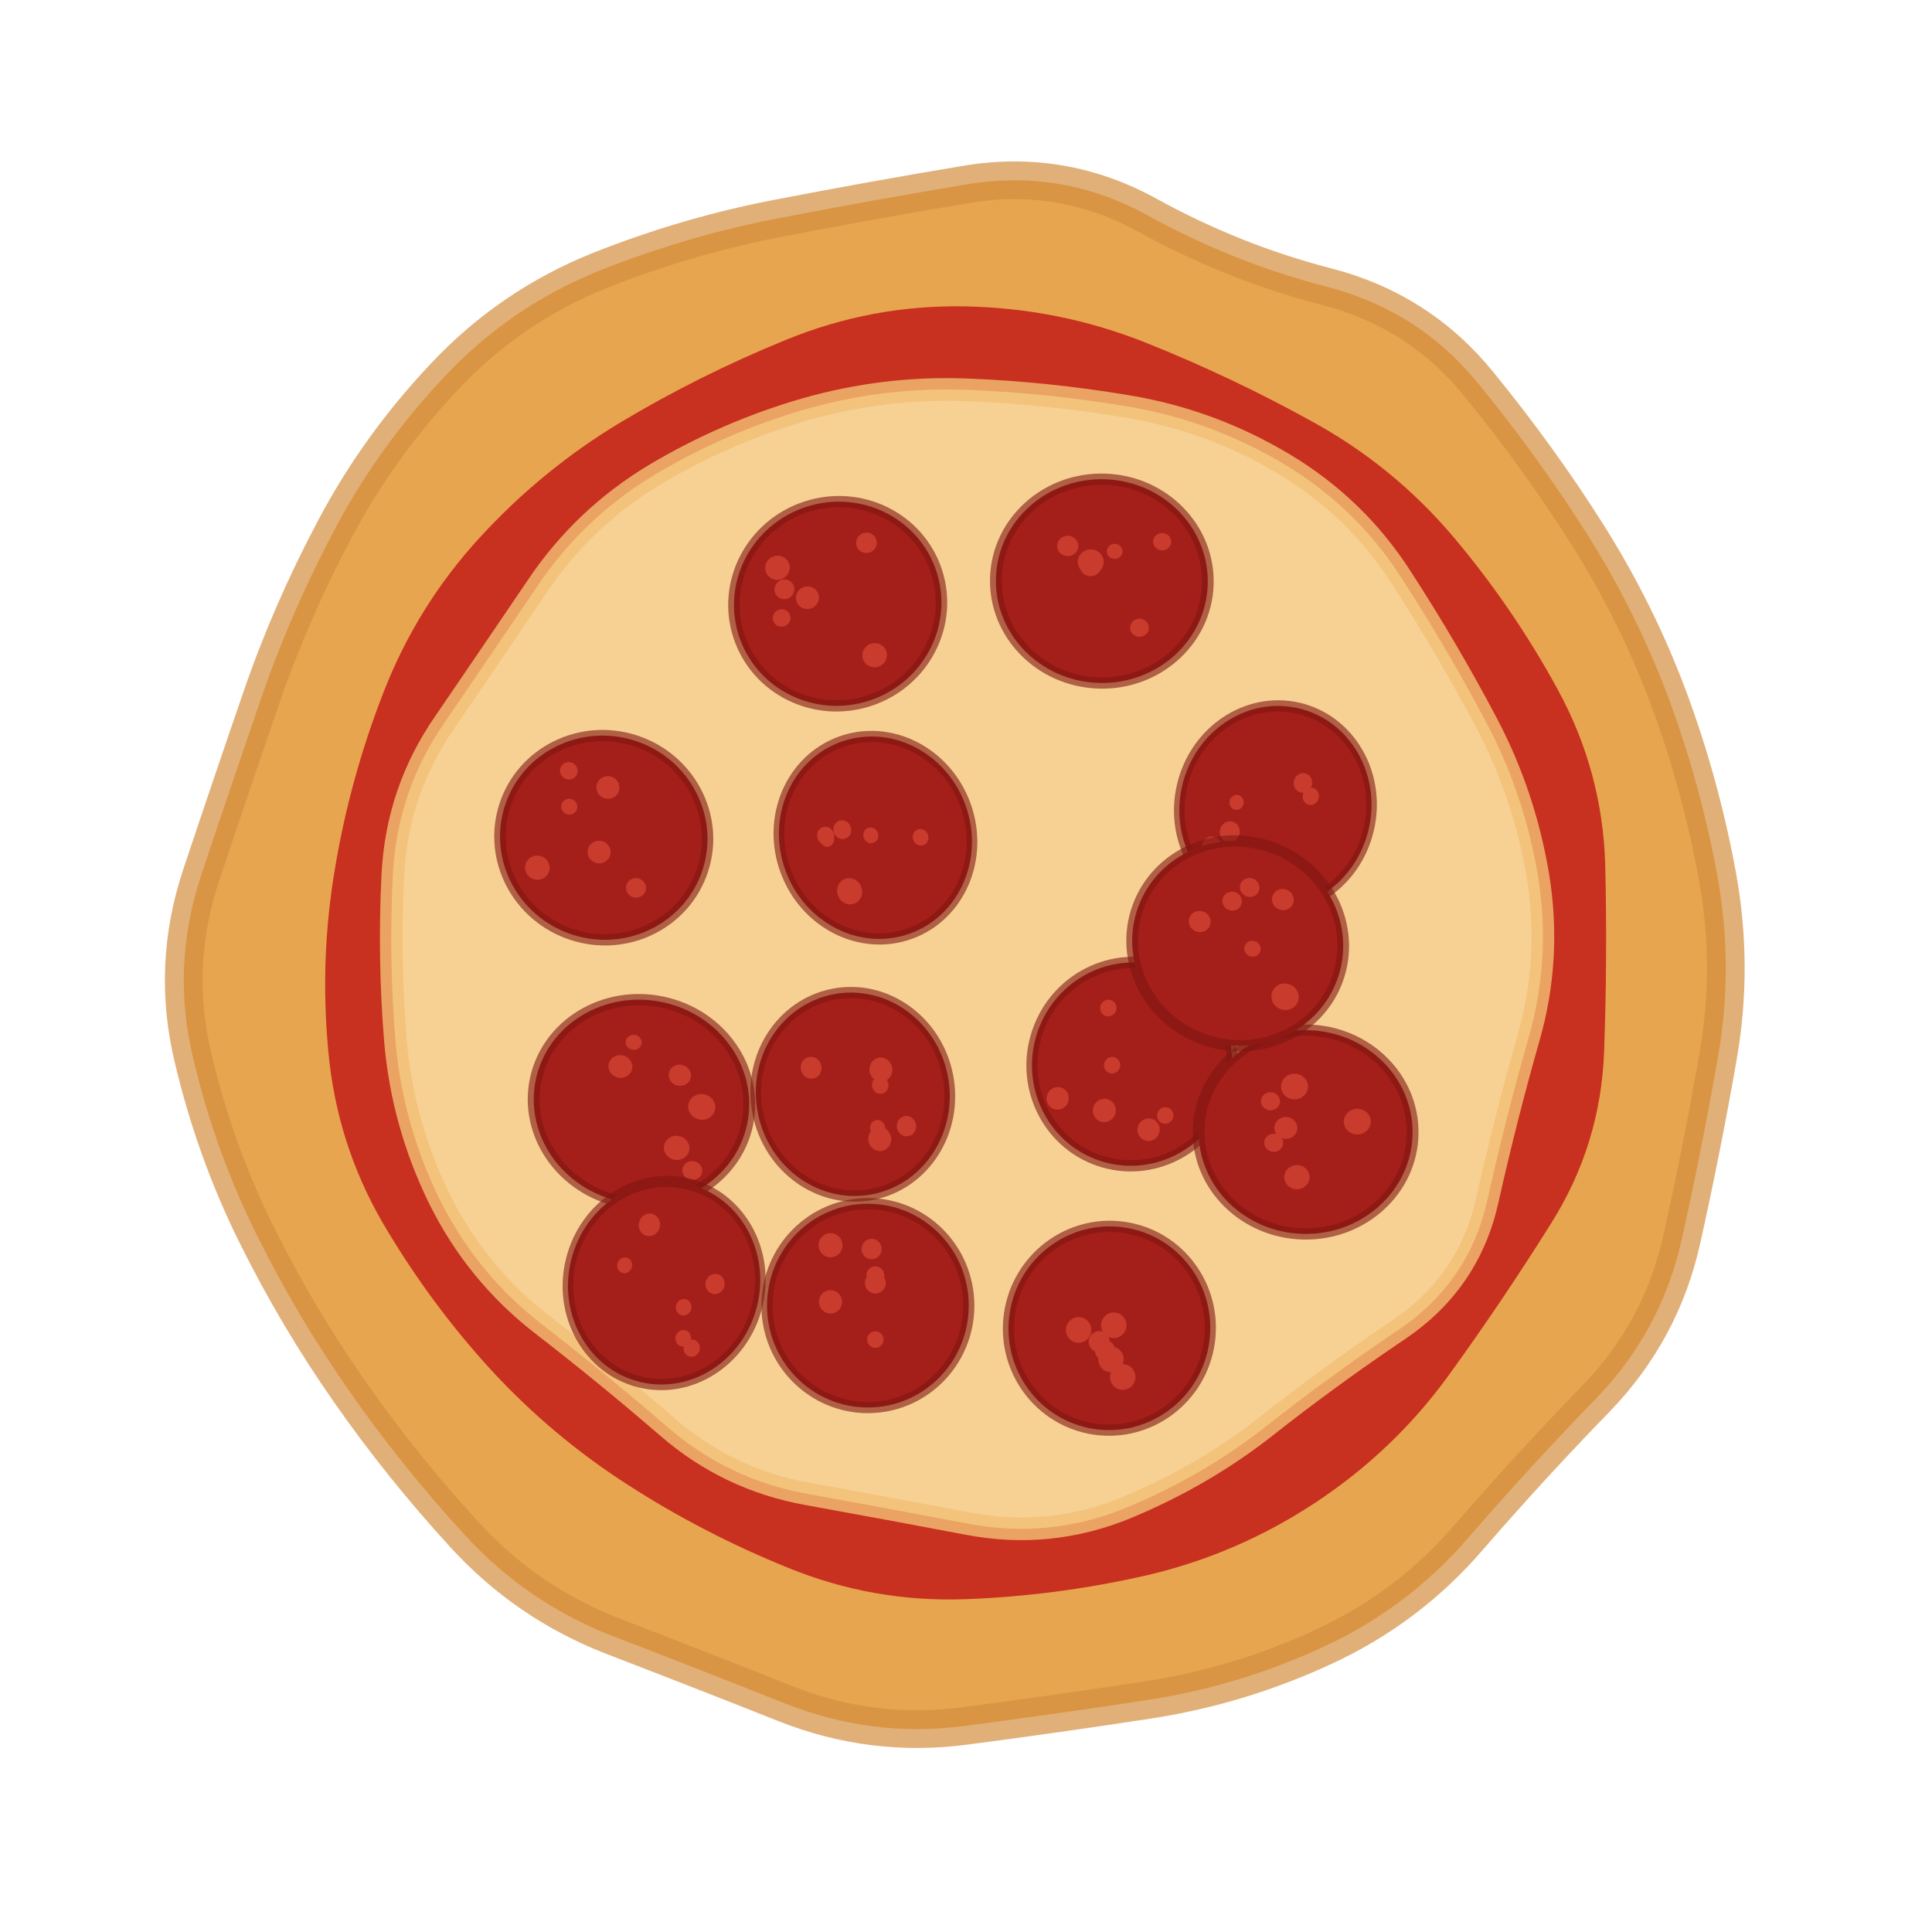
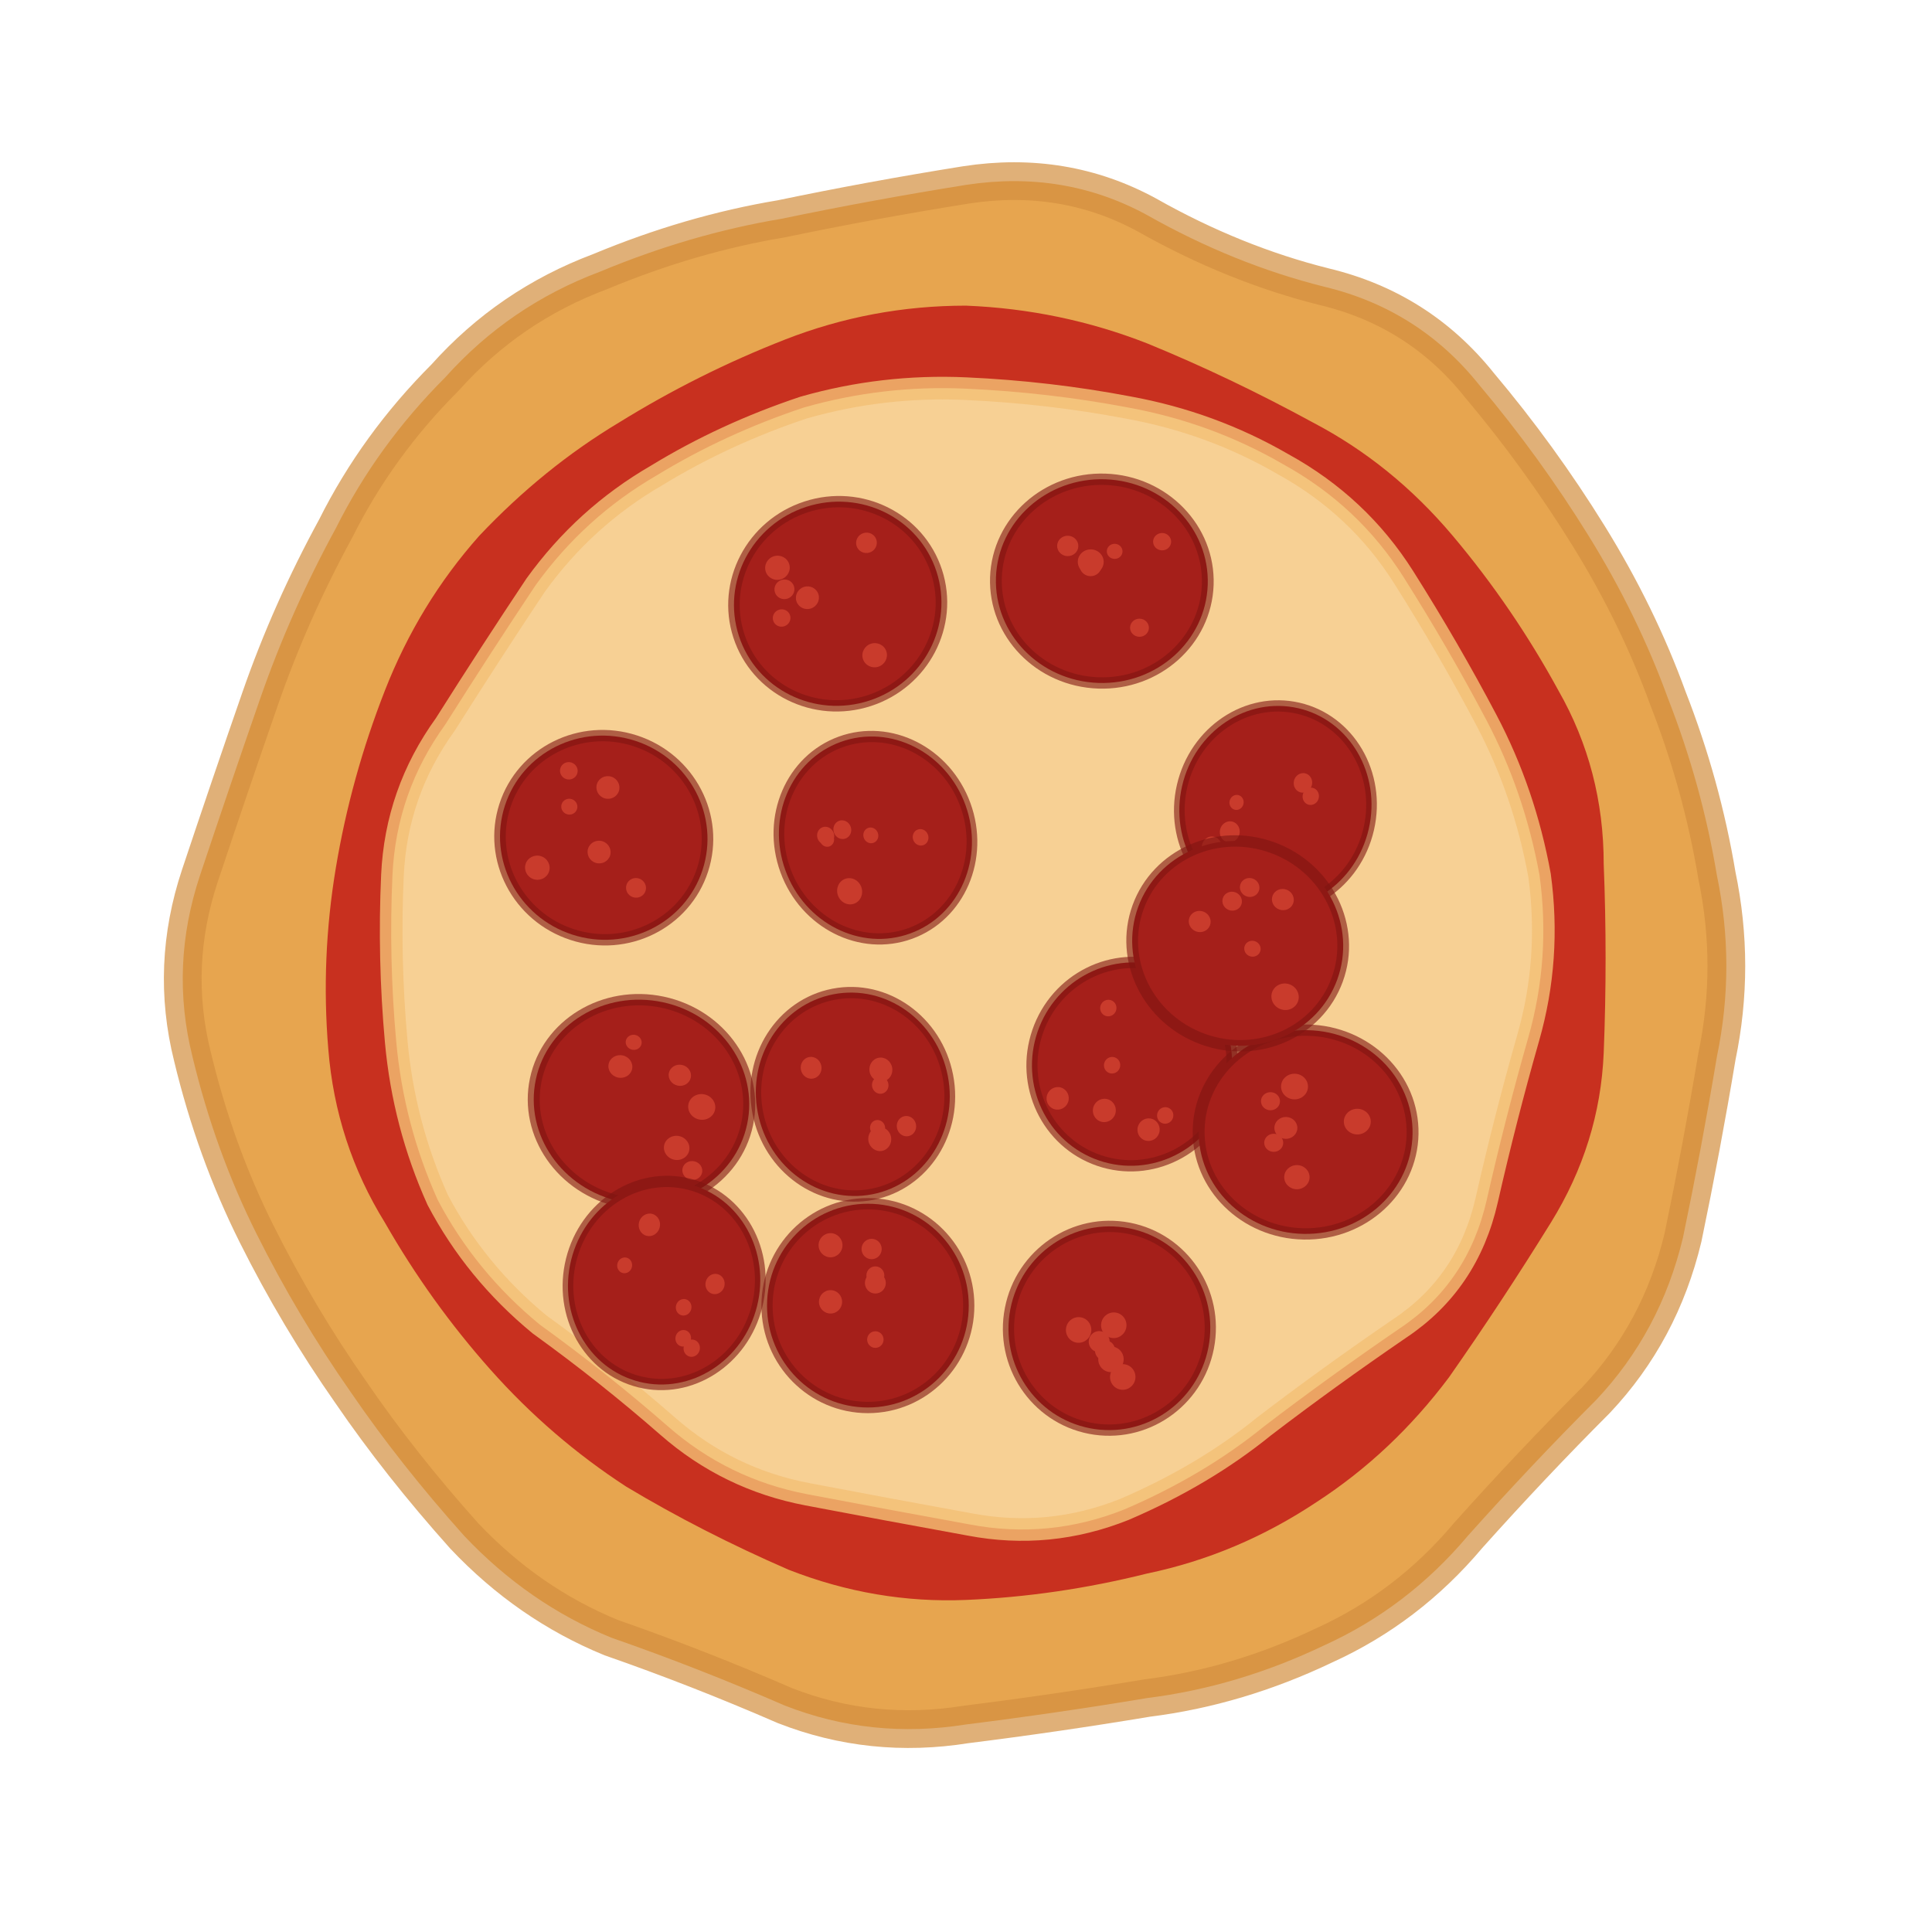
<svg xmlns="http://www.w3.org/2000/svg" viewBox="0 0 512 512">
-   <path d="M455.3,280.0Q451.1,304.1 445.7,328.4Q440.3,352.7 423.0,370.6Q405.6,388.5 389.4,407.2Q373.3,426.0 350.8,436.4Q328.4,446.8 304.2,450.5Q280.1,454.2 255.6,457.4Q231.2,460.6 208.2,451.5Q185.3,442.4 162.4,433.6Q139.5,424.7 123.0,406.6Q106.4,388.5 92.6,368.7Q78.8,349.0 67.9,327.0Q57.0,305.0 51.2,280.5Q45.3,256.0 53.3,232.0Q61.3,208.0 69.2,185.1Q77.1,162.1 88.8,140.1Q100.4,118.2 117.9,99.7Q135.3,81.2 158.9,71.7Q182.6,62.3 207.0,57.7Q231.3,53.0 256.5,48.8Q281.7,44.7 304.2,57.1Q326.7,69.5 351.3,75.9Q376.0,82.2 391.9,101.8Q407.9,121.4 420.9,142.0Q433.9,162.7 442.3,185.3Q450.7,208.0 455.1,232.0Q459.5,256.0 455.3,280.0Z" fill="#e7a54f" />
-   <path d="M455.3,280.0Q451.1,304.1 445.7,328.4Q440.3,352.7 423.0,370.6Q405.6,388.5 389.4,407.2Q373.3,426.0 350.8,436.4Q328.4,446.8 304.2,450.5Q280.1,454.2 255.6,457.4Q231.2,460.6 208.2,451.5Q185.3,442.4 162.4,433.6Q139.5,424.7 123.0,406.6Q106.4,388.5 92.6,368.7Q78.8,349.0 67.9,327.0Q57.0,305.0 51.2,280.5Q45.3,256.0 53.3,232.0Q61.3,208.0 69.2,185.1Q77.1,162.1 88.8,140.1Q100.4,118.2 117.9,99.7Q135.3,81.2 158.9,71.7Q182.6,62.3 207.0,57.7Q231.3,53.0 256.5,48.8Q281.7,44.7 304.2,57.1Q326.7,69.5 351.3,75.9Q376.0,82.2 391.9,101.8Q407.9,121.4 420.9,142.0Q433.9,162.7 442.3,185.3Q450.7,208.0 455.1,232.0Q459.5,256.0 455.3,280.0Z" fill="none" stroke="#d48f3f" stroke-width="10" opacity="0.7" />
-   <path d="M425.1,278.7Q424.2,303.4 411.0,324.3Q397.9,345.2 383.6,364.9Q369.2,384.6 348.6,398.2Q328.0,411.8 304.2,417.4Q280.3,422.9 255.9,423.8Q231.5,424.7 208.9,415.5Q186.4,406.4 166.4,393.5Q146.3,380.6 130.1,363.0Q113.9,345.3 101.5,324.2Q89.2,303.0 87.0,278.5Q84.7,254.0 88.8,230.0Q92.8,206.1 101.7,183.3Q110.6,160.5 127.1,142.5Q143.7,124.4 164.5,111.9Q185.4,99.4 208.2,90.1Q231.1,80.7 255.9,81.2Q280.8,81.7 303.6,90.8Q326.4,99.9 347.7,111.7Q369.1,123.4 385.0,142.1Q400.9,160.9 412.8,182.7Q424.7,204.5 425.4,229.2Q426.0,254.0 425.1,278.7Z" fill="#c8301f" />
-   <path d="M405.1,275.0Q399.1,296.0 394.2,317.9Q389.4,339.7 370.8,352.3Q352.1,364.9 335.4,378.1Q318.7,391.2 298.4,399.6Q278.1,407.9 256.6,403.8Q235.0,399.7 214.0,395.9Q192.9,392.1 176.8,378.1Q160.6,364.1 143.4,350.8Q126.2,337.4 116.4,317.6Q106.7,297.8 104.8,275.9Q103.0,254.0 104.1,231.9Q105.2,209.7 117.8,191.5Q130.3,173.2 142.5,155.2Q154.7,137.1 173.5,125.8Q192.3,114.6 213.3,108.5Q234.2,102.5 255.9,103.3Q277.5,104.1 299.3,107.8Q321.1,111.5 340.3,123.0Q359.5,134.5 371.5,153.3Q383.6,172.0 393.8,191.3Q404.0,210.5 407.6,232.3Q411.1,254.0 405.1,275.0Z" fill="#f7d094" />
-   <path d="M405.1,275.0Q399.1,296.0 394.2,317.9Q389.4,339.7 370.8,352.3Q352.1,364.9 335.4,378.1Q318.7,391.2 298.4,399.6Q278.1,407.9 256.6,403.8Q235.0,399.7 214.0,395.9Q192.9,392.1 176.8,378.1Q160.6,364.1 143.4,350.8Q126.2,337.4 116.4,317.6Q106.7,297.8 104.8,275.9Q103.0,254.0 104.1,231.9Q105.2,209.7 117.8,191.5Q130.3,173.2 142.5,155.2Q154.7,137.1 173.5,125.8Q192.3,114.6 213.3,108.5Q234.2,102.5 255.9,103.3Q277.5,104.1 299.3,107.8Q321.1,111.5 340.3,123.0Q359.5,134.5 371.5,153.3Q383.6,172.0 393.8,191.3Q404.0,210.5 407.6,232.3Q411.1,254.0 405.1,275.0Z" fill="none" stroke="#f3bf74" stroke-width="6" opacity="0.8" />
-   <g transform="translate(222 160) rotate(-18) scale(1.02 1)">
-     <circle r="27" fill="#a51f1a" />
-     <circle r="27" fill="none" stroke="#7f1511" stroke-width="3" opacity="0.6" />
-     <circle cx="5" cy="16" r="3.2" fill="#c93b2c" />
-     <circle cx="-7" cy="-4" r="3.0" fill="#c93b2c" />
-     <circle cx="-15" cy="-1" r="2.3" fill="#c93b2c" />
-     <circle cx="-12" cy="-14" r="3.2" fill="#c93b2c" />
-     <circle cx="-12" cy="-8" r="2.6" fill="#c93b2c" />
-     <circle cx="12" cy="-13" r="2.7" fill="#c93b2c" />
-   </g>
-   <g transform="translate(292 154) rotate(2) scale(1.04 1)">
-     <circle r="27" fill="#a51f1a" />
-     <circle r="27" fill="none" stroke="#7f1511" stroke-width="3" opacity="0.6" />
-     <circle cx="10" cy="12" r="2.4" fill="#c93b2c" />
-     <circle cx="-3" cy="-5" r="3.3" fill="#c93b2c" />
-     <circle cx="15" cy="-11" r="2.3" fill="#c93b2c" />
-     <circle cx="-9" cy="-9" r="2.7" fill="#c93b2c" />
-     <circle cx="3" cy="-8" r="2.0" fill="#c93b2c" />
-     <circle cx="-3" cy="-4" r="2.8" fill="#c93b2c" />
-   </g>
-   <g transform="translate(160 222) rotate(18) scale(1.02 1)">
-     <circle r="27" fill="#a51f1a" />
-     <circle r="27" fill="none" stroke="#7f1511" stroke-width="3" opacity="0.6" />
-     <circle cx="0" cy="4" r="3.0" fill="#c93b2c" />
-     <circle cx="-14" cy="13" r="3.2" fill="#c93b2c" />
-     <circle cx="12" cy="10" r="2.6" fill="#c93b2c" />
-     <circle cx="-3" cy="-13" r="3.0" fill="#c93b2c" />
-     <circle cx="-14" cy="-14" r="2.3" fill="#c93b2c" />
-     <circle cx="-11" cy="-5" r="2.1" fill="#c93b2c" />
-   </g>
-   <g transform="translate(232 222) rotate(-20) scale(0.94 1)">
-     <circle r="27" fill="#a51f1a" />
-     <circle r="27" fill="none" stroke="#7f1511" stroke-width="3" opacity="0.6" />
-     <circle cx="-13" cy="-4" r="2.0" fill="#c93b2c" />
-     <circle cx="12" cy="4" r="2.2" fill="#c93b2c" />
-     <circle cx="-8" cy="-5" r="2.5" fill="#c93b2c" />
-     <circle cx="-12" cy="11" r="3.5" fill="#c93b2c" />
-     <circle cx="-1" cy="-1" r="2.1" fill="#c93b2c" />
-     <circle cx="-13" cy="-5" r="2.4" fill="#c93b2c" />
-   </g>
-   <g transform="translate(338 214) rotate(13) scale(0.94 1)">
-     <circle r="27" fill="#a51f1a" />
-     <circle r="27" fill="none" stroke="#7f1511" stroke-width="3" opacity="0.6" />
-     <circle cx="-15" cy="14" r="2.8" fill="#c93b2c" />
-     <circle cx="-11" cy="1" r="2.0" fill="#c93b2c" />
-     <circle cx="1" cy="15" r="3.3" fill="#c93b2c" />
-     <circle cx="6" cy="-8" r="2.6" fill="#c93b2c" />
-     <circle cx="-11" cy="9" r="2.8" fill="#c93b2c" />
-     <circle cx="9" cy="-5" r="2.3" fill="#c93b2c" />
-   </g>
-   <g transform="translate(170 292) rotate(12) scale(1.06 1)">
-     <circle r="27" fill="#a51f1a" />
-     <circle r="27" fill="none" stroke="#7f1511" stroke-width="3" opacity="0.6" />
-     <circle cx="11" cy="10" r="3.2" fill="#c93b2c" />
-     <circle cx="8" cy="-9" r="2.8" fill="#c93b2c" />
-     <circle cx="-5" cy="-15" r="2.0" fill="#c93b2c" />
-     <circle cx="-7" cy="-8" r="3.0" fill="#c93b2c" />
-     <circle cx="15" cy="-2" r="3.4" fill="#c93b2c" />
-     <circle cx="16" cy="15" r="2.5" fill="#c93b2c" />
-   </g>
-   <g transform="translate(226 290) rotate(-11) scale(0.95 1)">
-     <circle r="27" fill="#a51f1a" />
-     <circle r="27" fill="none" stroke="#7f1511" stroke-width="3" opacity="0.6" />
-     <circle cx="-10" cy="-9" r="2.9" fill="#c93b2c" />
-     <circle cx="13" cy="11" r="2.7" fill="#c93b2c" />
-     <circle cx="5" cy="10" r="2.1" fill="#c93b2c" />
-     <circle cx="5" cy="13" r="3.2" fill="#c93b2c" />
-     <circle cx="8" cy="-1" r="2.3" fill="#c93b2c" />
-     <circle cx="9" cy="-5" r="3.2" fill="#c93b2c" />
-   </g>
-   <g transform="translate(300 282) rotate(19) scale(0.98 1)">
-     <circle r="27" fill="#a51f1a" />
-     <circle r="27" fill="none" stroke="#7f1511" stroke-width="3" opacity="0.6" />
-     <circle cx="-3" cy="14" r="3.1" fill="#c93b2c" />
-     <circle cx="-11" cy="-12" r="2.2" fill="#c93b2c" />
-     <circle cx="13" cy="10" r="2.2" fill="#c93b2c" />
-     <circle cx="10" cy="15" r="3.0" fill="#c93b2c" />
-     <circle cx="-5" cy="2" r="2.2" fill="#c93b2c" />
-     <circle cx="-16" cy="15" r="3.0" fill="#c93b2c" />
-   </g>
-   <g transform="translate(346 300) rotate(1) scale(1.05 1)">
-     <circle r="27" fill="#a51f1a" />
-     <circle r="27" fill="none" stroke="#7f1511" stroke-width="3" opacity="0.6" />
-     <circle cx="-2" cy="12" r="3.2" fill="#c93b2c" />
-     <circle cx="-9" cy="-8" r="2.4" fill="#c93b2c" />
-     <circle cx="-8" cy="3" r="2.4" fill="#c93b2c" />
-     <circle cx="-3" cy="-12" r="3.4" fill="#c93b2c" />
-     <circle cx="-5" cy="-1" r="2.9" fill="#c93b2c" />
-     <circle cx="13" cy="-3" r="3.4" fill="#c93b2c" />
-   </g>
-   <g transform="translate(230 346) rotate(0) scale(0.99 1)">
-     <circle r="27" fill="#a51f1a" />
-     <circle r="27" fill="none" stroke="#7f1511" stroke-width="3" opacity="0.6" />
-     <circle cx="1" cy="-15" r="2.7" fill="#c93b2c" />
-     <circle cx="-10" cy="-16" r="3.2" fill="#c93b2c" />
-     <circle cx="-10" cy="-1" r="3.1" fill="#c93b2c" />
-     <circle cx="2" cy="-6" r="2.8" fill="#c93b2c" />
-     <circle cx="2" cy="9" r="2.2" fill="#c93b2c" />
-     <circle cx="2" cy="-8" r="2.4" fill="#c93b2c" />
-   </g>
-   <g transform="translate(294 352) rotate(11) scale(0.99 1)">
-     <circle r="27" fill="#a51f1a" />
-     <circle r="27" fill="none" stroke="#7f1511" stroke-width="3" opacity="0.6" />
-     <circle cx="2" cy="8" r="3.4" fill="#c93b2c" />
-     <circle cx="-2" cy="4" r="2.8" fill="#c93b2c" />
-     <circle cx="0" cy="6" r="2.7" fill="#c93b2c" />
-     <circle cx="1" cy="-1" r="3.4" fill="#c93b2c" />
-     <circle cx="6" cy="12" r="3.4" fill="#c93b2c" />
-     <circle cx="-8" cy="2" r="3.4" fill="#c93b2c" />
-   </g>
-   <g transform="translate(176 340) rotate(14) scale(0.94 1)">
-     <circle r="27" fill="#a51f1a" />
-     <circle r="27" fill="none" stroke="#7f1511" stroke-width="3" opacity="0.6" />
-     <circle cx="-12" cy="-2" r="2.1" fill="#c93b2c" />
-     <circle cx="-8" cy="-14" r="3.0" fill="#c93b2c" />
-     <circle cx="9" cy="13" r="2.2" fill="#c93b2c" />
-     <circle cx="7" cy="5" r="2.2" fill="#c93b2c" />
-     <circle cx="12" cy="15" r="2.3" fill="#c93b2c" />
-     <circle cx="14" cy="-3" r="2.7" fill="#c93b2c" />
-   </g>
-   <g transform="translate(328 250) rotate(20) scale(1.04 1)">
-     <circle r="27" fill="#a51f1a" />
-     <circle r="27" fill="none" stroke="#7f1511" stroke-width="3" opacity="0.6" />
-     <circle cx="-11" cy="-2" r="2.8" fill="#c93b2c" />
-     <circle cx="-5" cy="-10" r="2.5" fill="#c93b2c" />
-     <circle cx="7" cy="-15" r="2.8" fill="#c93b2c" />
-     <circle cx="-2" cy="-15" r="2.5" fill="#c93b2c" />
-     <circle cx="4" cy="0" r="2.1" fill="#c93b2c" />
-     <circle cx="16" cy="9" r="3.5" fill="#c93b2c" />
+   <path d="M455,280Q451,304 446,328Q440,353 423,371Q406,388 389,407Q373,426 351,436Q328,447 304,450Q280,454 256,457Q231,461 208,452Q185,442 162,434Q140,425 123,407Q106,388 93,369Q79,349 68,327Q57,305 51,280Q45,256 53,232Q61,208 69,185Q77,162 89,140Q100,118 118,100Q135,81 159,72Q183,62 207,58Q231,53 256,49Q282,45 304,57Q327,70 351,76Q376,82 392,102Q408,121 421,142Q434,163 442,185Q451,208 455,232Q460,256 455,280Z" fill="#e7a54f" stroke="#d48f3f" stroke-width="10" stroke-opacity="0.7" />
+   <path d="M425,279Q424,303 411,324Q398,345 384,365Q369,385 349,398Q328,412 304,417Q280,423 256,424Q232,425 209,416Q186,406 166,394Q146,381 130,363Q114,345 102,324Q89,303 87,278Q85,254 89,230Q93,206 102,183Q111,160 127,142Q144,124 164,112Q185,99 208,90Q231,81 256,81Q281,82 304,91Q326,100 348,112Q369,123 385,142Q401,161 413,183Q425,204 425,229Q426,254 425,279Z" fill="#c8301f" />
+   <path d="M405,275Q399,296 394,318Q389,340 371,352Q352,365 335,378Q319,391 298,400Q278,408 257,404Q235,400 214,396Q193,392 177,378Q161,364 143,351Q126,337 116,318Q107,298 105,276Q103,254 104,232Q105,210 118,192Q130,173 142,155Q155,137 174,126Q192,115 213,108Q234,102 256,103Q278,104 299,108Q321,112 340,123Q360,134 372,153Q384,172 394,191Q404,210 408,232Q411,254 405,275Z" fill="#f7d094" stroke="#f3bf74" stroke-width="6" stroke-opacity="0.8" />
+   <defs>
+     <circle id="p" r="27" fill="#a51f1a" stroke="#7f1511" stroke-width="3" stroke-opacity="0.6" />
+   </defs>
+   <g fill="#c93b2c">
+     <g transform="translate(222 160) rotate(-18) scale(1.02 1)">
+       <use href="#p" />
+       <circle cx="5" cy="16" r="3.2" />
+       <circle cx="-7" cy="-4" r="3" />
+       <circle cx="-15" cy="-1" r="2.3" />
+       <circle cx="-12" cy="-14" r="3.2" />
+       <circle cx="-12" cy="-8" r="2.6" />
+       <circle cx="12" cy="-13" r="2.7" />
+     </g>
+     <g transform="translate(292 154) rotate(2) scale(1.04 1)">
+       <use href="#p" />
+       <circle cx="10" cy="12" r="2.4" />
+       <circle cx="-3" cy="-5" r="3.3" />
+       <circle cx="15" cy="-11" r="2.3" />
+       <circle cx="-9" cy="-9" r="2.7" />
+       <circle cx="3" cy="-8" r="2" />
+       <circle cx="-3" cy="-4" r="2.8" />
+     </g>
+     <g transform="translate(160 222) rotate(18) scale(1.02 1)">
+       <use href="#p" />
+       <circle cx="0" cy="4" r="3" />
+       <circle cx="-14" cy="13" r="3.2" />
+       <circle cx="12" cy="10" r="2.6" />
+       <circle cx="-3" cy="-13" r="3" />
+       <circle cx="-14" cy="-14" r="2.3" />
+       <circle cx="-11" cy="-5" r="2.1" />
+     </g>
+     <g transform="translate(232 222) rotate(-20) scale(0.94 1)">
+       <use href="#p" />
+       <circle cx="-13" cy="-4" r="2" />
+       <circle cx="12" cy="4" r="2.2" />
+       <circle cx="-8" cy="-5" r="2.5" />
+       <circle cx="-12" cy="11" r="3.5" />
+       <circle cx="-1" cy="-1" r="2.1" />
+       <circle cx="-13" cy="-5" r="2.4" />
+     </g>
+     <g transform="translate(338 214) rotate(13) scale(0.94 1)">
+       <use href="#p" />
+       <circle cx="-15" cy="14" r="2.8" />
+       <circle cx="-11" cy="1" r="2" />
+       <circle cx="1" cy="15" r="3.3" />
+       <circle cx="6" cy="-8" r="2.6" />
+       <circle cx="-11" cy="9" r="2.8" />
+       <circle cx="9" cy="-5" r="2.3" />
+     </g>
+     <g transform="translate(170 292) rotate(12) scale(1.06 1)">
+       <use href="#p" />
+       <circle cx="11" cy="10" r="3.2" />
+       <circle cx="8" cy="-9" r="2.8" />
+       <circle cx="-5" cy="-15" r="2" />
+       <circle cx="-7" cy="-8" r="3" />
+       <circle cx="15" cy="-2" r="3.4" />
+       <circle cx="16" cy="15" r="2.5" />
+     </g>
+     <g transform="translate(226 290) rotate(-11) scale(0.95 1)">
+       <use href="#p" />
+       <circle cx="-10" cy="-9" r="2.9" />
+       <circle cx="13" cy="11" r="2.7" />
+       <circle cx="5" cy="10" r="2.1" />
+       <circle cx="5" cy="13" r="3.2" />
+       <circle cx="8" cy="-1" r="2.3" />
+       <circle cx="9" cy="-5" r="3.2" />
+     </g>
+     <g transform="translate(300 282) rotate(19) scale(0.98 1)">
+       <use href="#p" />
+       <circle cx="-3" cy="14" r="3.1" />
+       <circle cx="-11" cy="-12" r="2.2" />
+       <circle cx="13" cy="10" r="2.2" />
+       <circle cx="10" cy="15" r="3" />
+       <circle cx="-5" cy="2" r="2.2" />
+       <circle cx="-16" cy="15" r="3" />
+     </g>
+     <g transform="translate(346 300) rotate(1) scale(1.05 1)">
+       <use href="#p" />
+       <circle cx="-2" cy="12" r="3.2" />
+       <circle cx="-9" cy="-8" r="2.4" />
+       <circle cx="-8" cy="3" r="2.4" />
+       <circle cx="-3" cy="-12" r="3.4" />
+       <circle cx="-5" cy="-1" r="2.9" />
+       <circle cx="13" cy="-3" r="3.4" />
+     </g>
+     <g transform="translate(230 346) rotate(0) scale(0.99 1)">
+       <use href="#p" />
+       <circle cx="1" cy="-15" r="2.7" />
+       <circle cx="-10" cy="-16" r="3.2" />
+       <circle cx="-10" cy="-1" r="3.1" />
+       <circle cx="2" cy="-6" r="2.8" />
+       <circle cx="2" cy="9" r="2.2" />
+       <circle cx="2" cy="-8" r="2.4" />
+     </g>
+     <g transform="translate(294 352) rotate(11) scale(0.99 1)">
+       <use href="#p" />
+       <circle cx="2" cy="8" r="3.4" />
+       <circle cx="-2" cy="4" r="2.8" />
+       <circle cx="0" cy="6" r="2.7" />
+       <circle cx="1" cy="-1" r="3.4" />
+       <circle cx="6" cy="12" r="3.4" />
+       <circle cx="-8" cy="2" r="3.4" />
+     </g>
+     <g transform="translate(176 340) rotate(14) scale(0.94 1)">
+       <use href="#p" />
+       <circle cx="-12" cy="-2" r="2.1" />
+       <circle cx="-8" cy="-14" r="3" />
+       <circle cx="9" cy="13" r="2.2" />
+       <circle cx="7" cy="5" r="2.2" />
+       <circle cx="12" cy="15" r="2.3" />
+       <circle cx="14" cy="-3" r="2.7" />
+     </g>
+     <g transform="translate(328 250) rotate(20) scale(1.04 1)">
+       <use href="#p" />
+       <circle cx="-11" cy="-2" r="2.8" />
+       <circle cx="-5" cy="-10" r="2.5" />
+       <circle cx="7" cy="-15" r="2.8" />
+       <circle cx="-2" cy="-15" r="2.5" />
+       <circle cx="4" cy="0" r="2.1" />
+       <circle cx="16" cy="9" r="3.5" />
+     </g>
  </g>
</svg>
